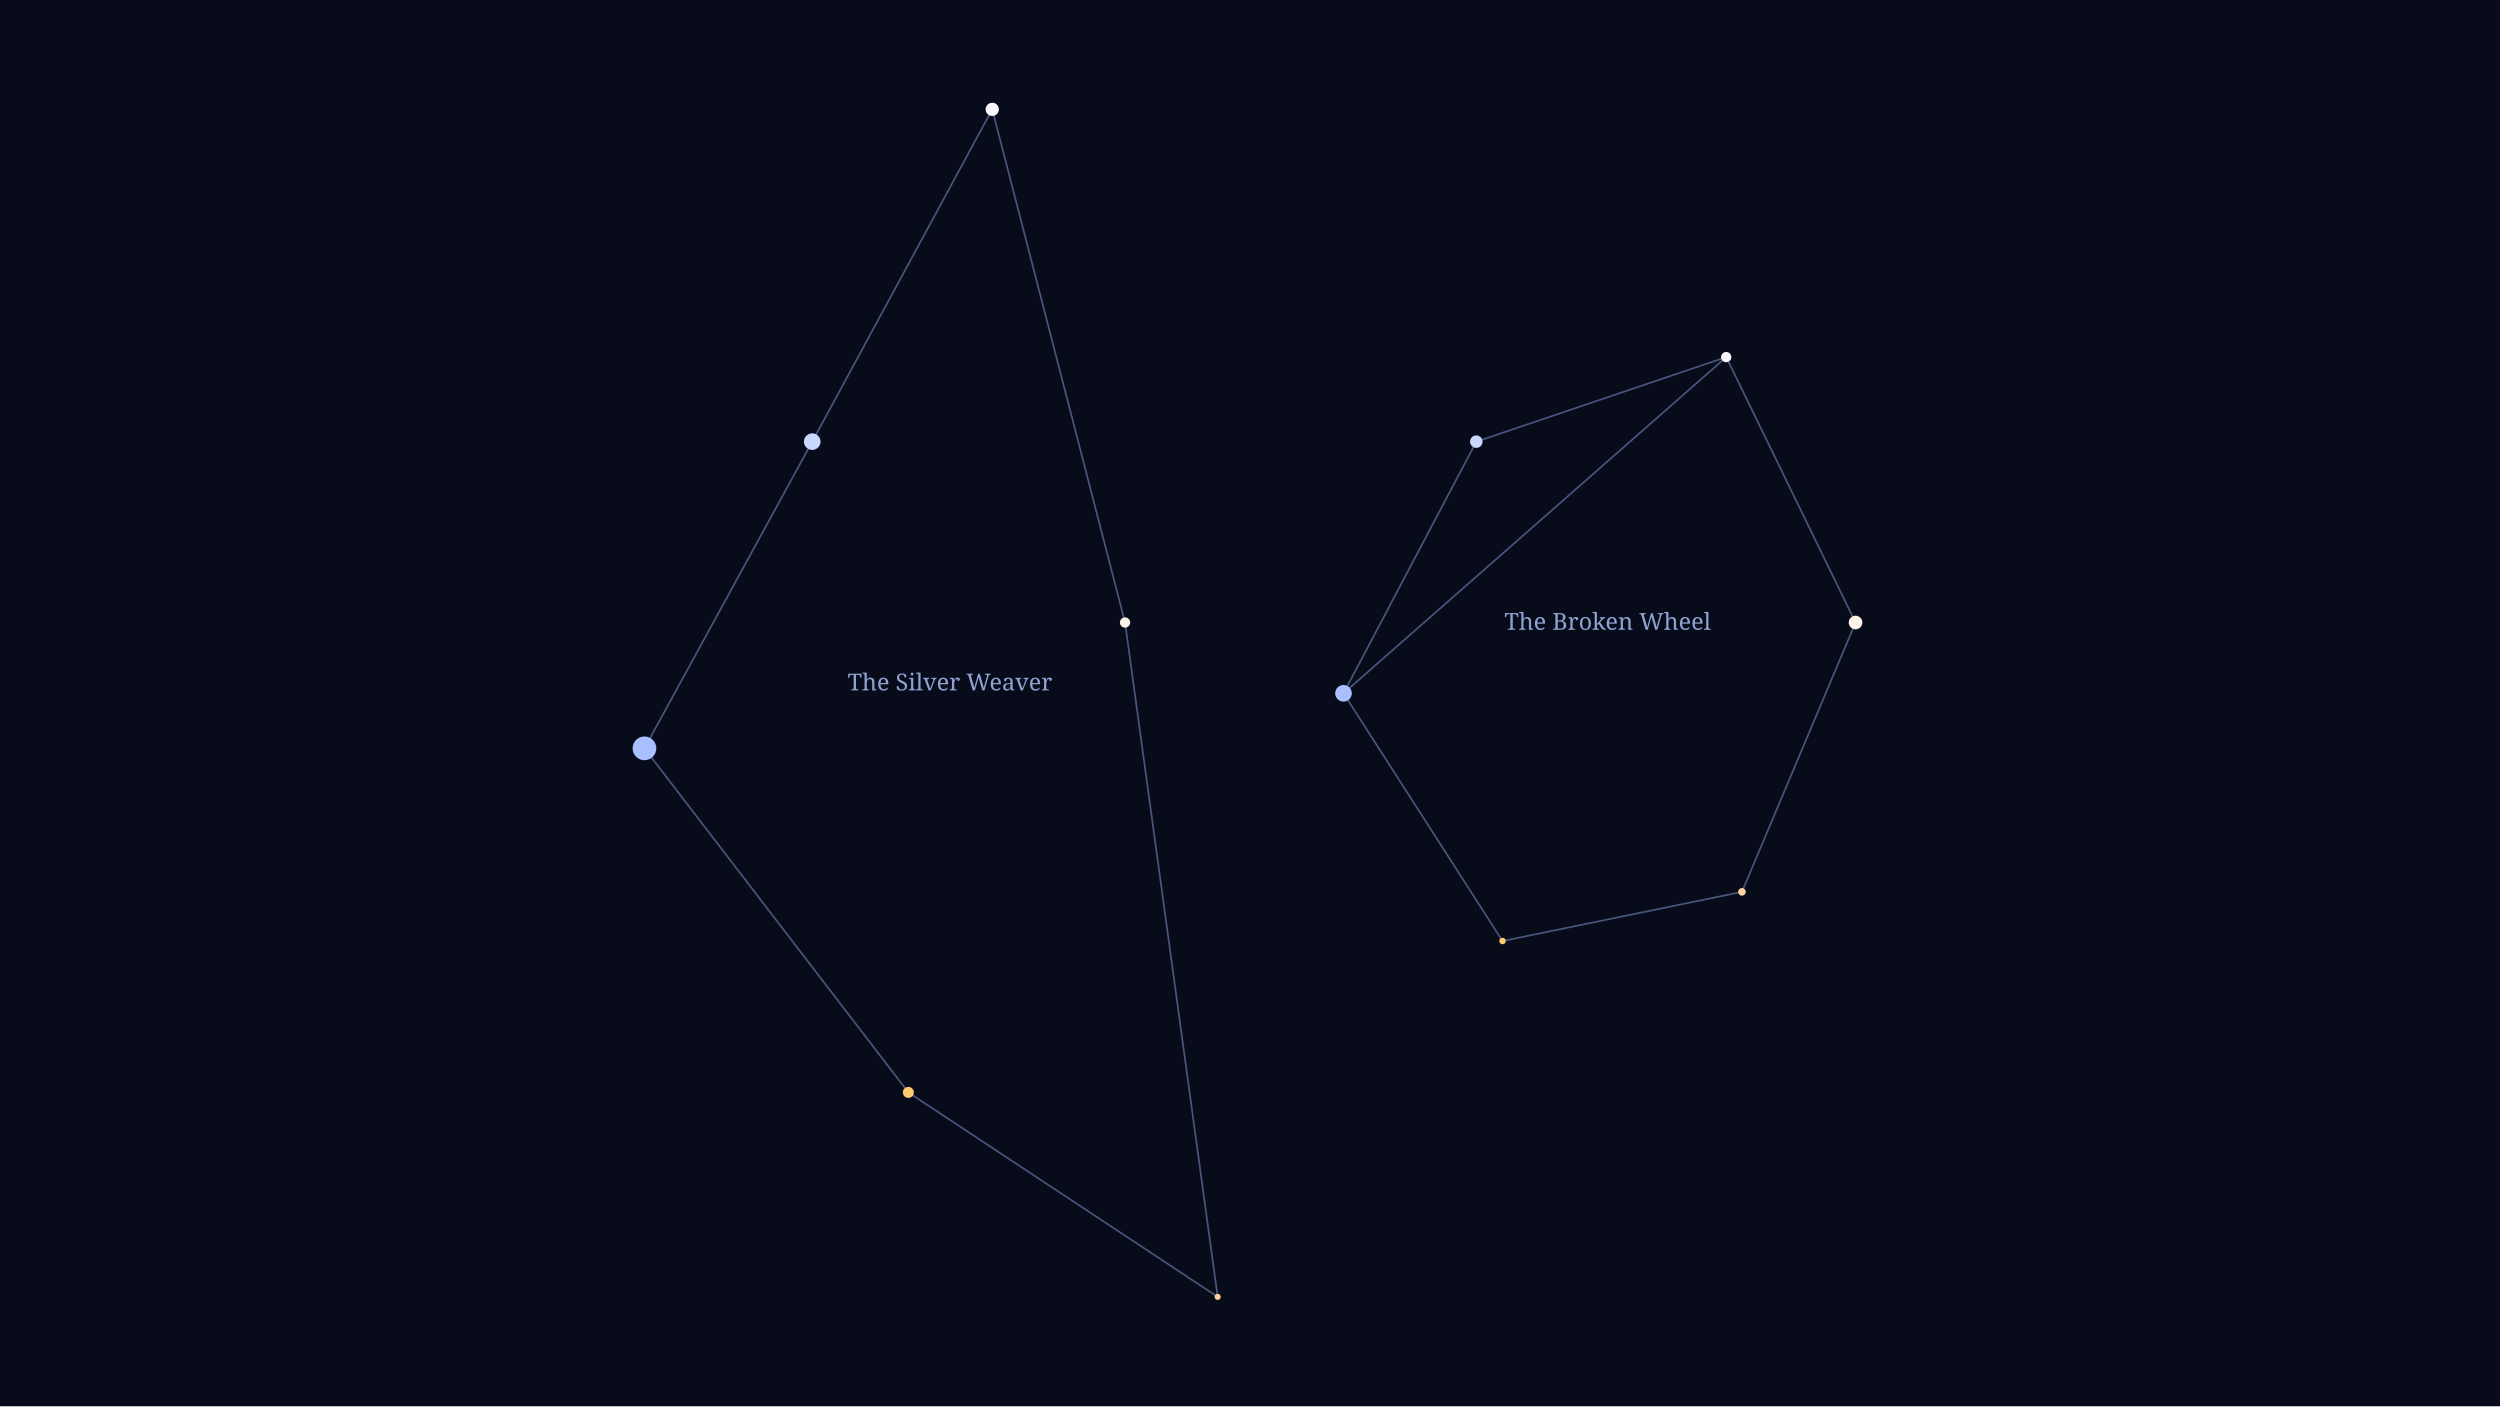
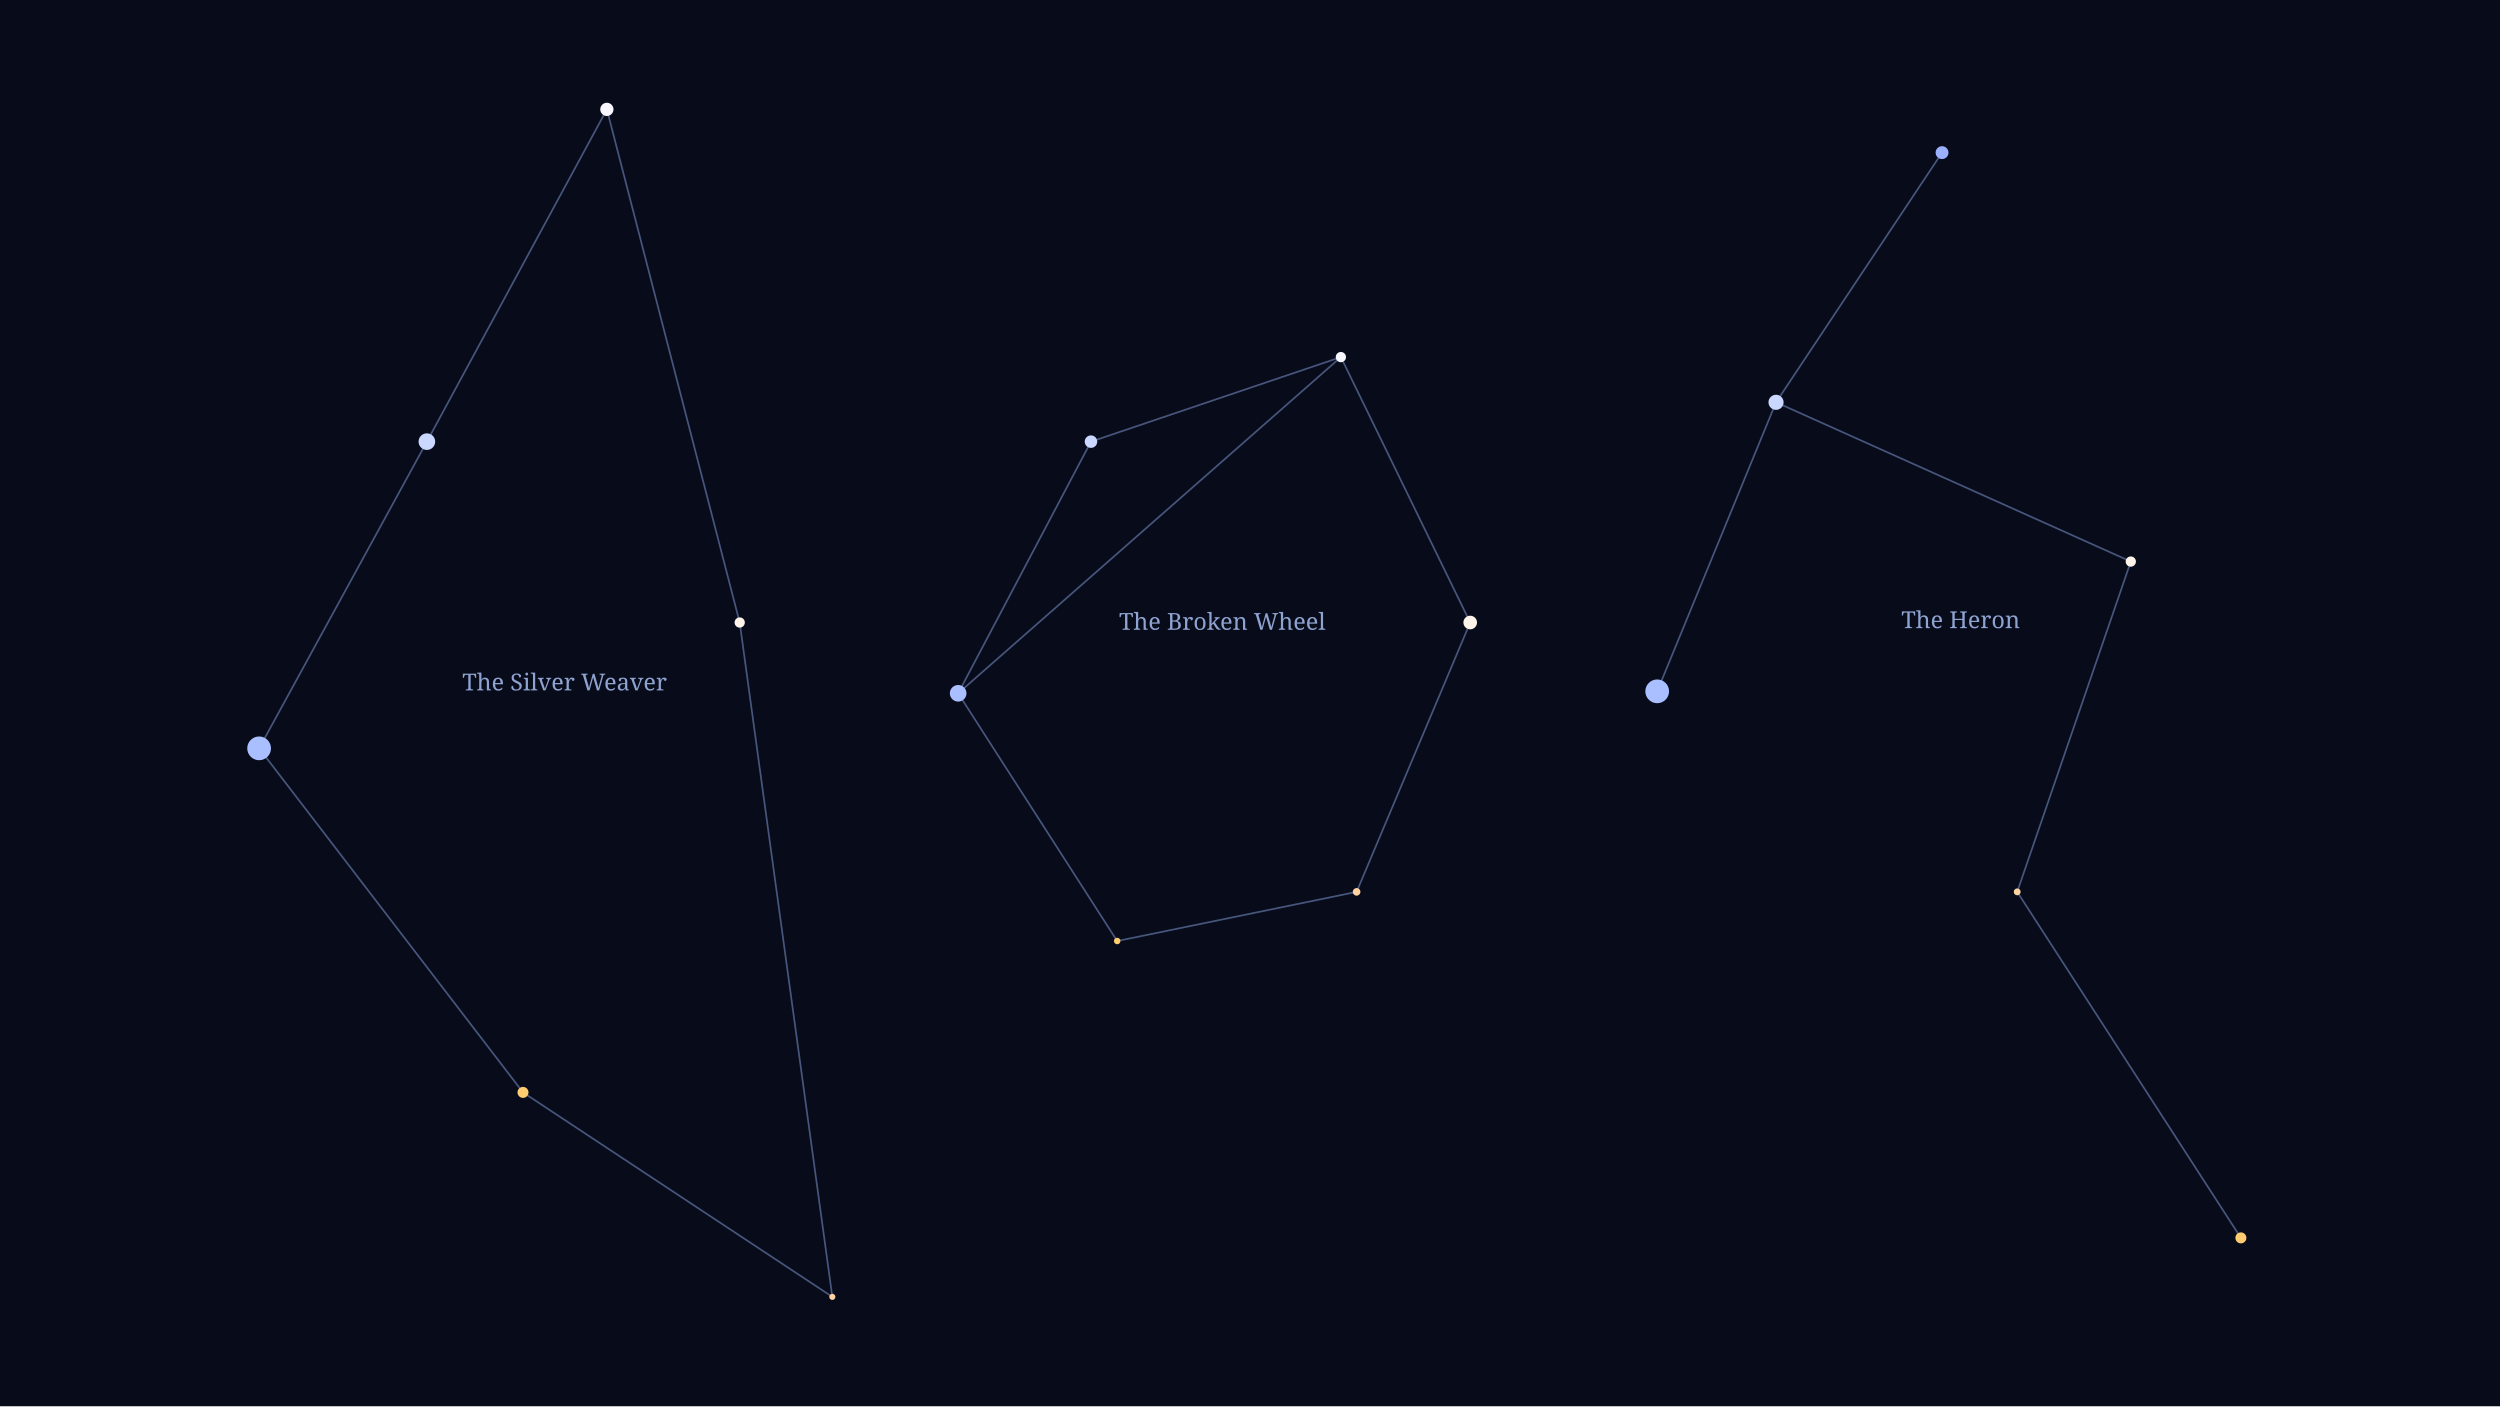
<svg xmlns="http://www.w3.org/2000/svg" width="1600" height="900" viewBox="0 0 1600 900" role="img" aria-label="A sky invented by three agents">
  <rect width="1600" height="900" fill="#080b1a" />
  <g stroke="#5c6f9c" stroke-width="1.1" opacity="0.75">
-     <line x1="412.45" y1="478.94" x2="519.82" y2="282.65" />
-     <line x1="519.82" y1="282.65" x2="635.03" y2="70.00" />
-     <line x1="635.03" y1="70.00" x2="720.03" y2="398.41" />
-     <line x1="720.03" y1="398.41" x2="779.31" y2="830.00" />
-     <line x1="779.31" y1="830.00" x2="581.34" y2="699.14" />
-     <line x1="581.34" y1="699.14" x2="412.45" y2="478.94" />
+     <line x1="165.83" y1="478.94" x2="273.20" y2="282.65" />
+     <line x1="273.20" y1="282.65" x2="388.40" y2="70.00" />
+     <line x1="388.40" y1="70.00" x2="473.41" y2="398.41" />
+     <line x1="473.41" y1="398.41" x2="532.69" y2="830.00" />
+     <line x1="532.69" y1="830.00" x2="334.72" y2="699.14" />
+     <line x1="334.72" y1="699.14" x2="165.83" y2="478.94" />
  </g>
-   <circle cx="412.45" cy="478.94" r="7.60" fill="#aabfff" />
-   <circle cx="519.82" cy="282.65" r="5.32" fill="#cad7ff" />
-   <circle cx="635.03" cy="70.00" r="4.24" fill="#f8f7ff" />
-   <circle cx="720.03" cy="398.41" r="3.28" fill="#fff4ea" />
-   <circle cx="779.31" cy="830.00" r="1.96" fill="#ffd2a1" />
-   <circle cx="581.34" cy="699.14" r="3.52" fill="#ffcc6f" />
-   <text x="608.00" y="441.86" fill="#8fa3d0" font-size="15" font-family="Georgia, serif" text-anchor="middle">The Silver Weaver</text>
+   <circle cx="165.83" cy="478.94" r="7.60" fill="#aabfff" />
+   <circle cx="273.20" cy="282.65" r="5.32" fill="#cad7ff" />
+   <circle cx="388.40" cy="70.00" r="4.24" fill="#f8f7ff" />
+   <circle cx="473.41" cy="398.41" r="3.28" fill="#fff4ea" />
+   <circle cx="532.69" cy="830.00" r="1.96" fill="#ffd2a1" />
+   <circle cx="334.72" cy="699.14" r="3.52" fill="#ffcc6f" />
+   <text x="361.37" y="441.86" fill="#8fa3d0" font-size="15" font-family="Georgia, serif" text-anchor="middle">The Silver Weaver</text>
  <g stroke="#5c6f9c" stroke-width="1.1" opacity="0.75">
-     <line x1="859.84" y1="443.71" x2="944.84" y2="282.65" />
-     <line x1="944.84" y1="282.65" x2="1104.78" y2="228.54" />
-     <line x1="1104.78" y1="228.54" x2="1187.55" y2="398.41" />
-     <line x1="1187.55" y1="398.41" x2="1114.85" y2="570.79" />
-     <line x1="1114.85" y1="570.79" x2="961.62" y2="602.25" />
-     <line x1="961.62" y1="602.25" x2="859.84" y2="443.71" />
-     <line x1="859.84" y1="443.71" x2="1104.78" y2="228.54" />
+     <line x1="613.22" y1="443.71" x2="698.22" y2="282.65" />
+     <line x1="698.22" y1="282.65" x2="858.16" y2="228.54" />
+     <line x1="858.16" y1="228.54" x2="940.93" y2="398.41" />
+     <line x1="940.93" y1="398.41" x2="868.23" y2="570.79" />
+     <line x1="868.23" y1="570.79" x2="715.00" y2="602.25" />
+     <line x1="715.00" y1="602.25" x2="613.22" y2="443.71" />
+     <line x1="613.22" y1="443.71" x2="858.16" y2="228.54" />
  </g>
-   <circle cx="859.84" cy="443.71" r="5.32" fill="#aabfff" />
-   <circle cx="944.84" cy="282.65" r="4.00" fill="#cad7ff" />
-   <circle cx="1104.78" cy="228.54" r="3.28" fill="#f8f7ff" />
-   <circle cx="1187.55" cy="398.41" r="4.36" fill="#fff4ea" />
-   <circle cx="1114.85" cy="570.79" r="2.44" fill="#ffd2a1" />
-   <circle cx="961.62" cy="602.25" r="2.08" fill="#ffcc6f" />
-   <text x="1028.91" y="403.06" fill="#8fa3d0" font-size="15" font-family="Georgia, serif" text-anchor="middle">The Broken Wheel</text>
+   <circle cx="613.22" cy="443.71" r="5.32" fill="#aabfff" />
+   <circle cx="698.22" cy="282.65" r="4.00" fill="#cad7ff" />
+   <circle cx="858.16" cy="228.54" r="3.28" fill="#f8f7ff" />
+   <circle cx="940.93" cy="398.41" r="4.36" fill="#fff4ea" />
+   <circle cx="868.23" cy="570.79" r="2.44" fill="#ffd2a1" />
+   <circle cx="715.00" cy="602.25" r="2.08" fill="#ffcc6f" />
+   <text x="782.29" y="403.06" fill="#8fa3d0" font-size="15" font-family="Georgia, serif" text-anchor="middle">The Broken Wheel</text>
+   <g stroke="#5c6f9c" stroke-width="1.1" opacity="0.75">
+     <line x1="1060.60" y1="442.45" x2="1136.66" y2="257.48" />
+     <line x1="1136.66" y1="257.48" x2="1242.91" y2="97.68" />
+     <line x1="1136.66" y1="257.48" x2="1363.71" y2="359.40" />
+     <line x1="1363.71" y1="359.40" x2="1291.01" y2="570.79" />
+     <line x1="1291.01" y1="570.79" x2="1434.17" y2="792.25" />
+   </g>
+   <circle cx="1060.60" cy="442.45" r="7.60" fill="#aabfff" />
+   <circle cx="1136.66" cy="257.48" r="4.84" fill="#cad7ff" />
+   <circle cx="1242.91" cy="97.68" r="4.12" fill="#9bb0ff" />
+   <circle cx="1363.71" cy="359.40" r="3.28" fill="#fff4ea" />
+   <circle cx="1291.01" cy="570.79" r="2.20" fill="#ffd2a1" />
+   <circle cx="1434.17" cy="792.25" r="3.52" fill="#ffcc6f" />
+   <text x="1254.84" y="402.01" fill="#8fa3d0" font-size="15" font-family="Georgia, serif" text-anchor="middle">The Heron</text>
</svg>
